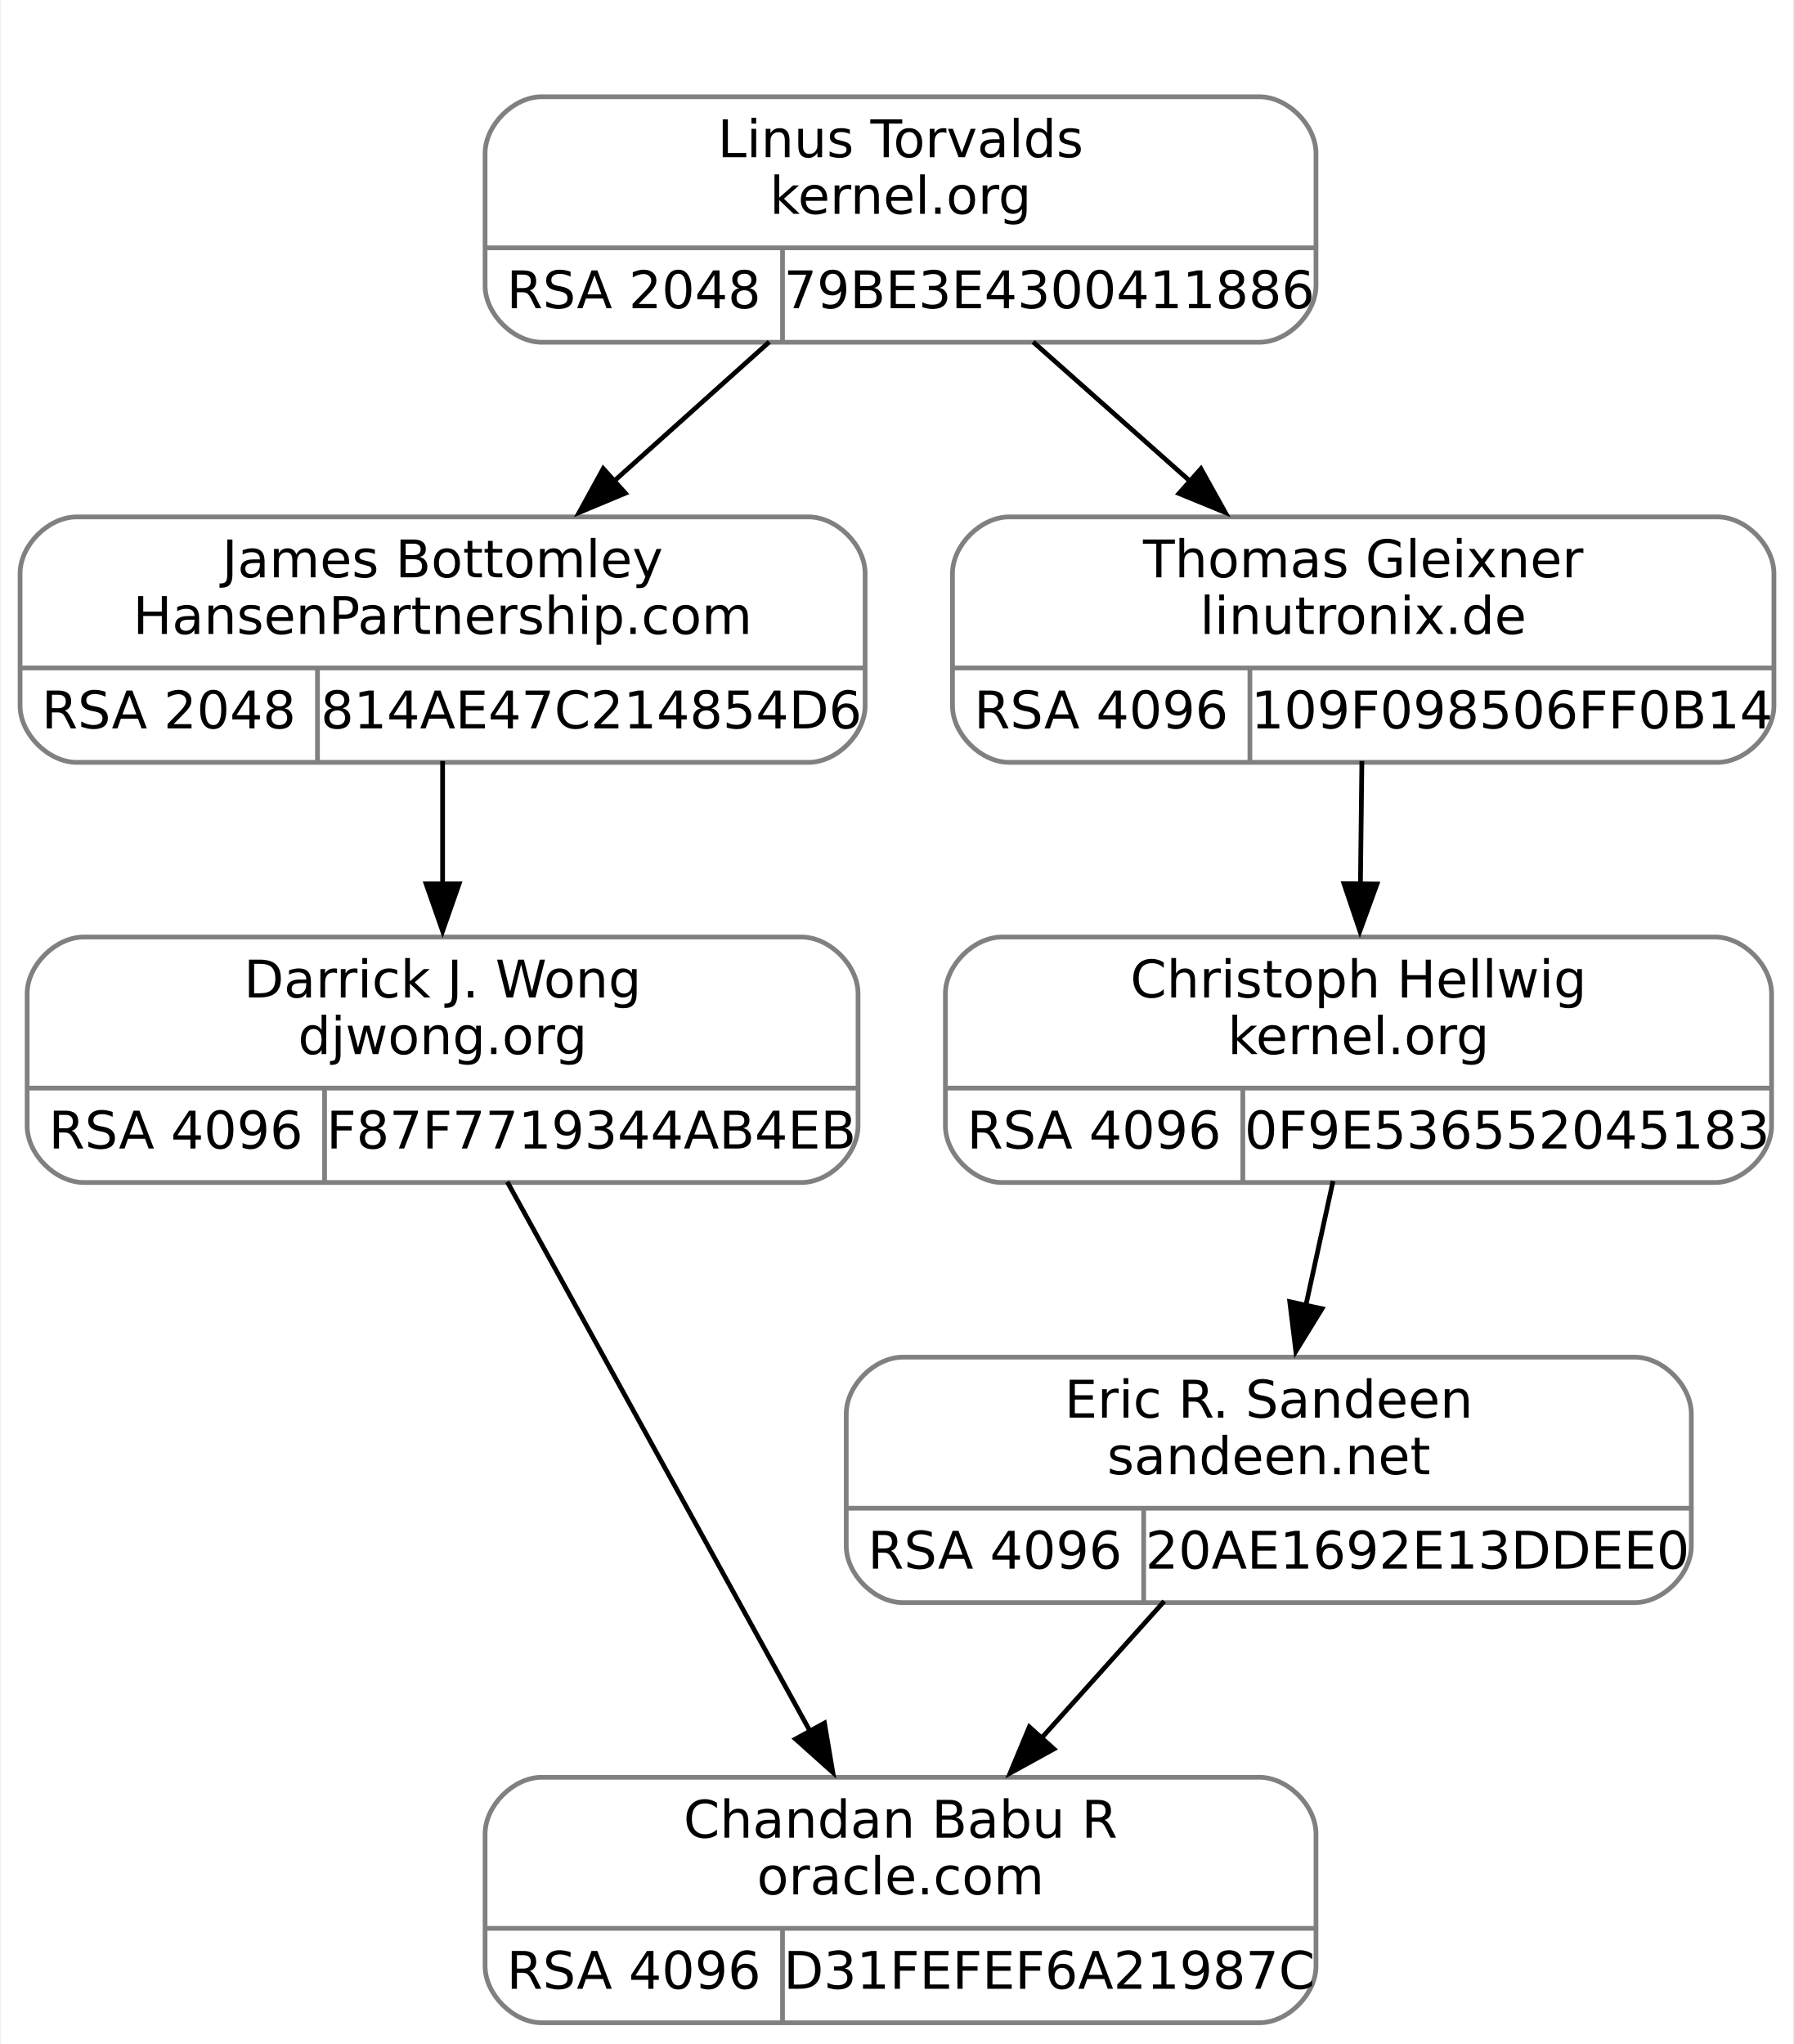
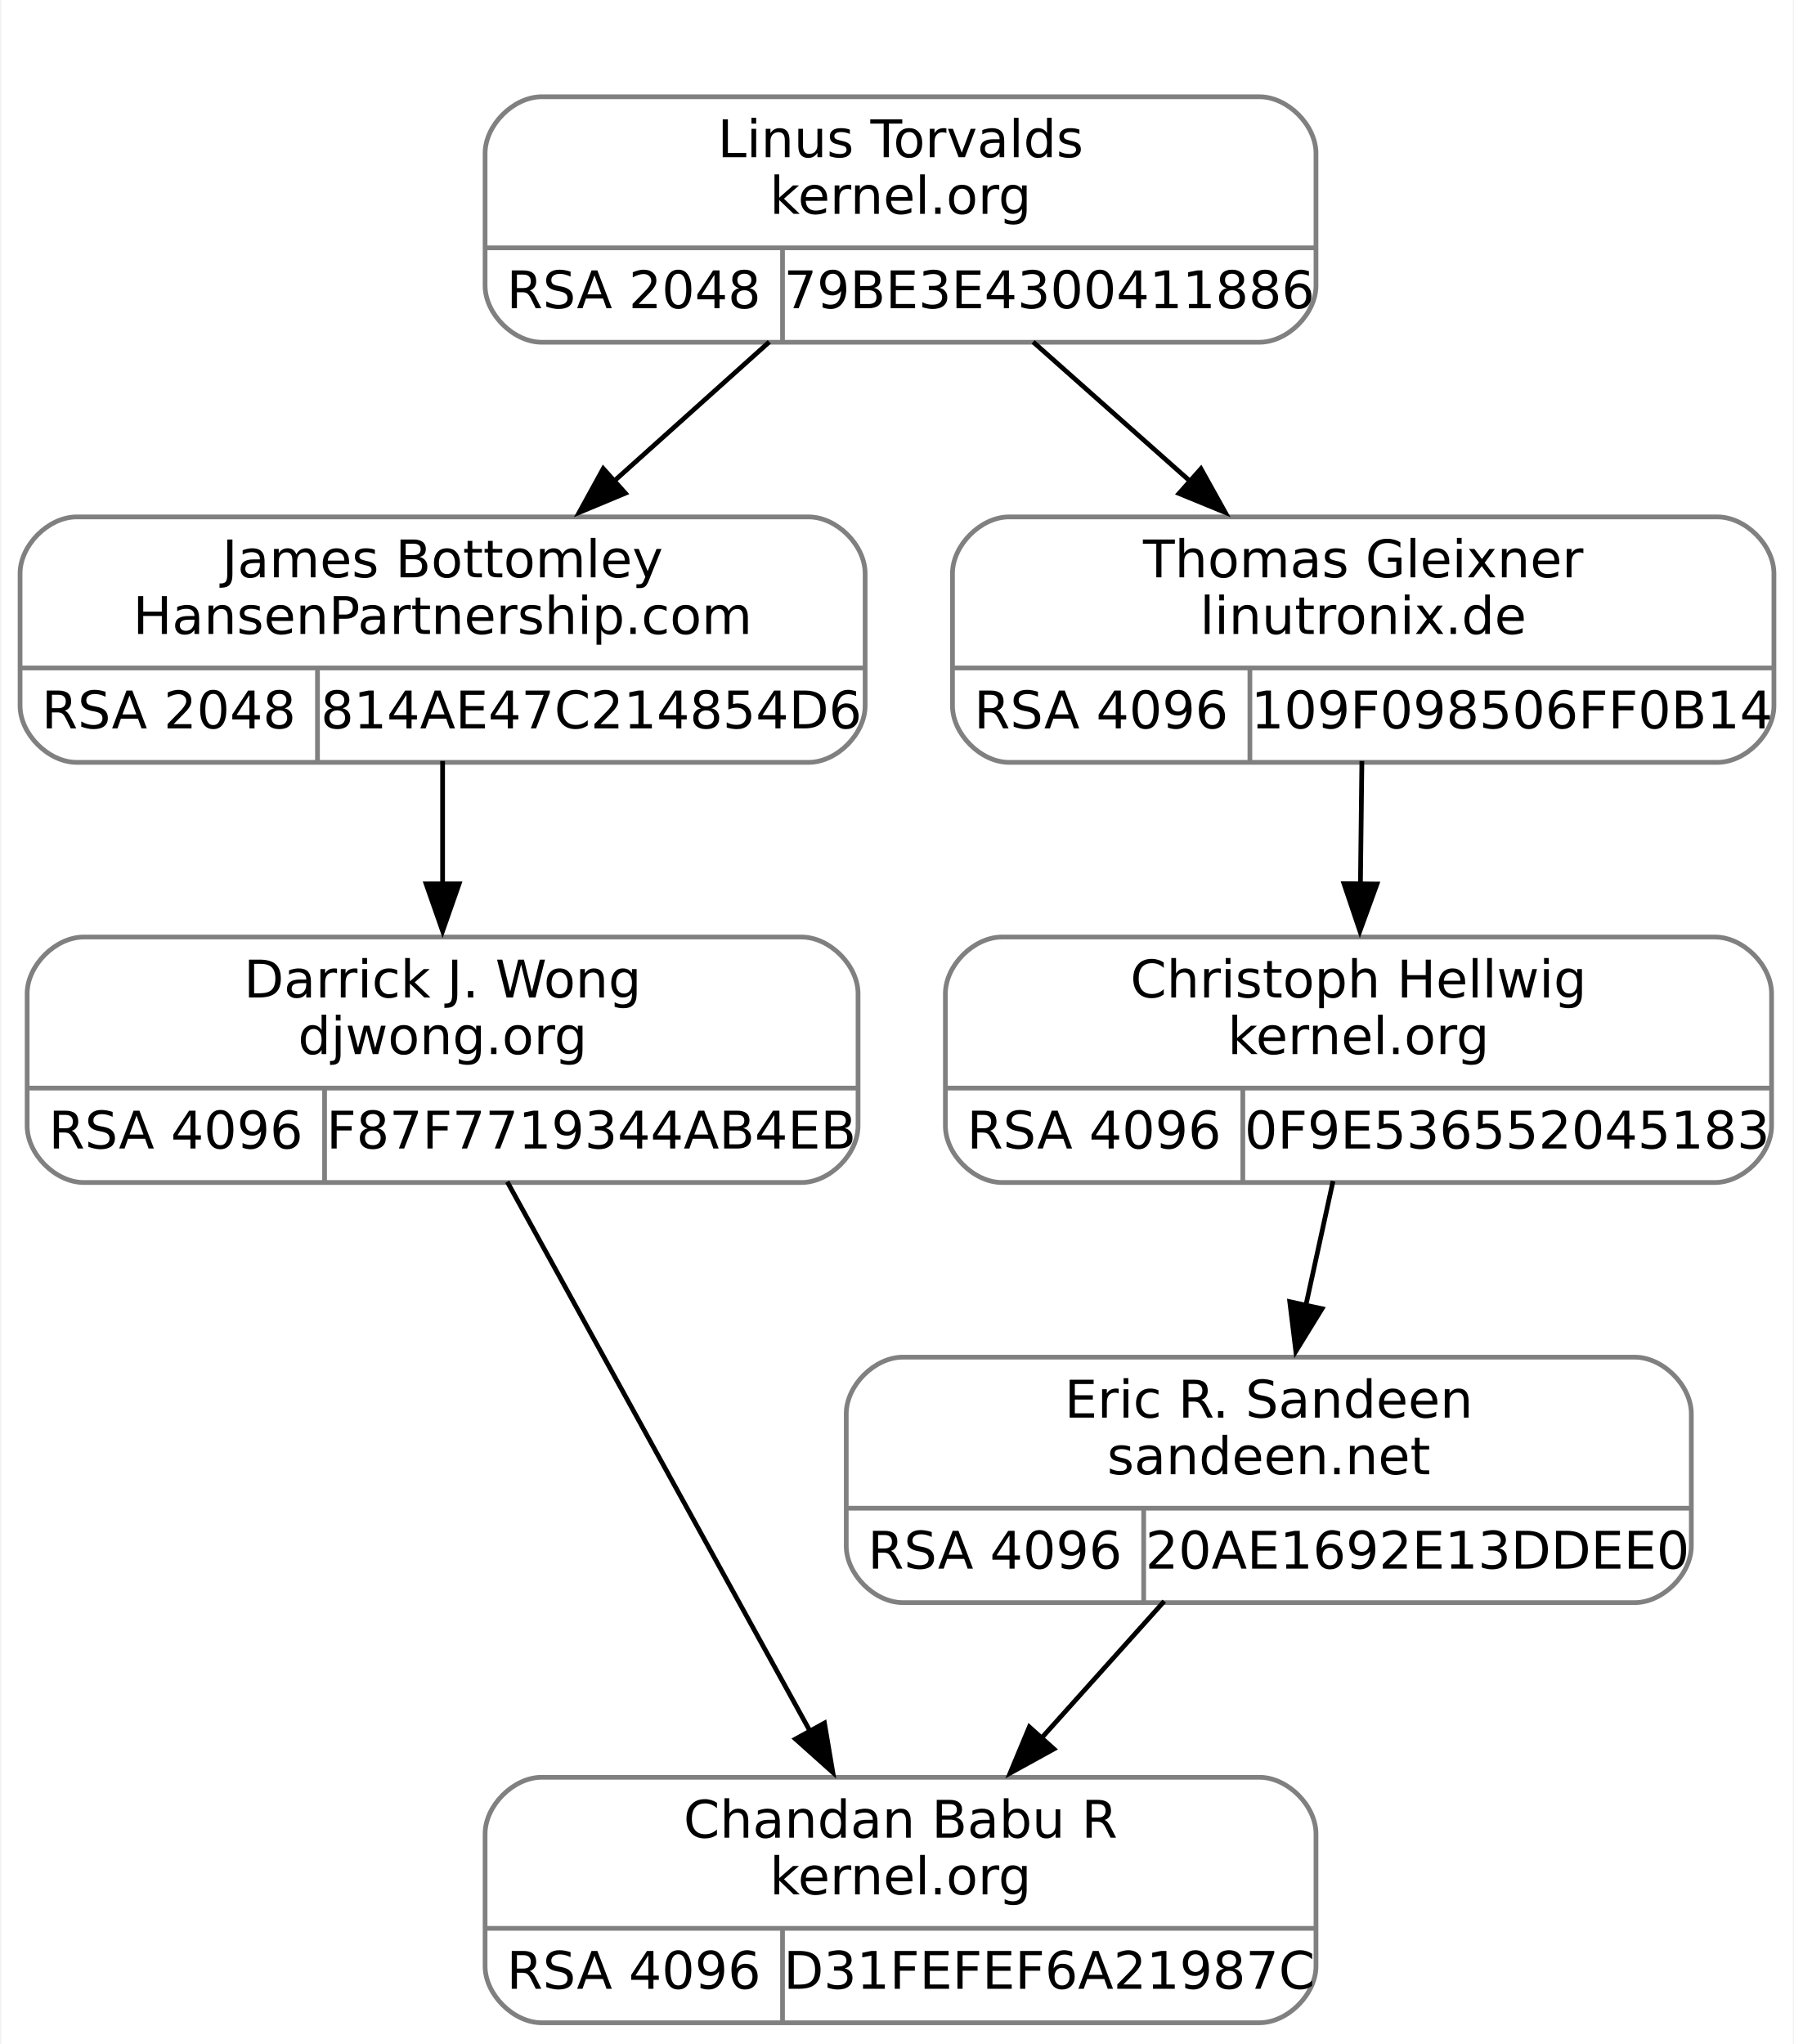
<svg xmlns="http://www.w3.org/2000/svg" width="380pt" height="433pt" viewBox="0.00 0.00 379.50 433.00">
  <g id="graph0" class="graph" transform="scale(1 1) rotate(0) translate(4 429)">
    <polygon fill="white" stroke="none" points="-4,4 -4,-429 375.5,-429 375.5,4 -4,4" />
    <g id="clust1" class="cluster">
      <polygon fill="none" stroke="white" points="90.5,-348 90.5,-417 282.5,-417 282.5,-348 90.5,-348" />
    </g>
    <g id="node1" class="node">
      <path fill="none" stroke="gray" d="M12,-267.5C12,-267.5 167,-267.5 167,-267.5 173,-267.5 179,-273.5 179,-279.5 179,-279.5 179,-307.5 179,-307.5 179,-313.5 173,-319.5 167,-319.5 167,-319.5 12,-319.5 12,-319.5 6,-319.5 0,-313.5 0,-307.5 0,-307.5 0,-279.5 0,-279.5 0,-273.5 6,-267.5 12,-267.5" />
      <text text-anchor="middle" x="89.5" y="-306.7" font-family="droid sans,dejavu sans,helvetica" font-size="11.00">James Bottomley</text>
      <text text-anchor="middle" x="89.5" y="-294.7" font-family="droid sans,dejavu sans,helvetica" font-size="11.00">HansenPartnership.com</text>
      <polyline fill="none" stroke="gray" points="0,-287.5 179,-287.5" />
      <text text-anchor="middle" x="31.5" y="-274.7" font-family="droid sans,dejavu sans,helvetica" font-size="11.00">RSA 2048</text>
      <polyline fill="none" stroke="gray" points="63,-267.5 63,-287.5" />
      <text text-anchor="middle" x="121" y="-274.7" font-family="droid sans,dejavu sans,helvetica" font-size="11.00">814AE47C214854D6</text>
    </g>
    <g id="node3" class="node">
      <path fill="none" stroke="gray" d="M13.5,-178.5C13.5,-178.5 165.5,-178.5 165.5,-178.5 171.5,-178.5 177.5,-184.5 177.5,-190.5 177.5,-190.5 177.5,-218.5 177.5,-218.5 177.5,-224.5 171.5,-230.5 165.5,-230.5 165.5,-230.5 13.5,-230.5 13.5,-230.5 7.5,-230.5 1.5,-224.5 1.5,-218.5 1.5,-218.5 1.5,-190.5 1.5,-190.5 1.5,-184.5 7.5,-178.5 13.5,-178.5" />
      <text text-anchor="middle" x="89.5" y="-217.7" font-family="droid sans,dejavu sans,helvetica" font-size="11.00">Darrick J. Wong</text>
      <text text-anchor="middle" x="89.5" y="-205.7" font-family="droid sans,dejavu sans,helvetica" font-size="11.00">djwong.org</text>
      <polyline fill="none" stroke="gray" points="1.5,-198.5 177.5,-198.5" />
      <text text-anchor="middle" x="33" y="-185.7" font-family="droid sans,dejavu sans,helvetica" font-size="11.00">RSA 4096</text>
      <polyline fill="none" stroke="gray" points="64.5,-178.5 64.5,-198.5" />
      <text text-anchor="middle" x="121" y="-185.7" font-family="droid sans,dejavu sans,helvetica" font-size="11.00">F87F7719344AB4EB</text>
    </g>
    <g id="edge2" class="edge">
      <path fill="none" stroke="black" d="M89.5,-267.8C89.5,-259.63 89.5,-250.36 89.5,-241.51" />
      <polygon fill="black" stroke="black" points="93,-241.77 89.5,-231.77 86,-241.77 93,-241.77" />
    </g>
    <g id="node2" class="node">
      <path fill="none" stroke="gray" d="M110.5,-356.5C110.5,-356.5 262.5,-356.5 262.5,-356.5 268.5,-356.5 274.5,-362.5 274.5,-368.5 274.5,-368.5 274.5,-396.5 274.5,-396.5 274.5,-402.5 268.5,-408.5 262.5,-408.5 262.5,-408.5 110.5,-408.5 110.5,-408.5 104.5,-408.5 98.5,-402.5 98.5,-396.5 98.5,-396.5 98.5,-368.5 98.5,-368.5 98.5,-362.5 104.5,-356.5 110.5,-356.5" />
      <text text-anchor="middle" x="186.5" y="-395.7" font-family="droid sans,dejavu sans,helvetica" font-size="11.00">Linus Torvalds</text>
      <text text-anchor="middle" x="186.5" y="-383.7" font-family="droid sans,dejavu sans,helvetica" font-size="11.00">kernel.org</text>
      <polyline fill="none" stroke="gray" points="98.5,-376.5 274.5,-376.5" />
      <text text-anchor="middle" x="130" y="-363.7" font-family="droid sans,dejavu sans,helvetica" font-size="11.00">RSA 2048</text>
      <polyline fill="none" stroke="gray" points="161.5,-356.5 161.5,-376.5" />
      <text text-anchor="middle" x="218" y="-363.7" font-family="droid sans,dejavu sans,helvetica" font-size="11.00">79BE3E4300411886</text>
    </g>
    <g id="edge1" class="edge">
      <path fill="none" stroke="black" d="M158.7,-356.57C148.46,-347.38 136.69,-336.82 125.8,-327.06" />
      <polygon fill="black" stroke="black" points="128.21,-324.52 118.43,-320.44 123.53,-329.73 128.21,-324.52" />
    </g>
    <g id="node5" class="node">
      <path fill="none" stroke="gray" d="M209.5,-267.5C209.5,-267.5 359.5,-267.5 359.5,-267.5 365.5,-267.5 371.5,-273.5 371.5,-279.5 371.5,-279.5 371.5,-307.5 371.5,-307.5 371.5,-313.5 365.5,-319.5 359.5,-319.5 359.5,-319.5 209.5,-319.5 209.5,-319.5 203.5,-319.5 197.5,-313.5 197.5,-307.5 197.5,-307.5 197.5,-279.5 197.5,-279.5 197.5,-273.5 203.5,-267.5 209.5,-267.5" />
      <text text-anchor="middle" x="284.5" y="-306.7" font-family="droid sans,dejavu sans,helvetica" font-size="11.00">Thomas Gleixner</text>
      <text text-anchor="middle" x="284.5" y="-294.7" font-family="droid sans,dejavu sans,helvetica" font-size="11.00">linutronix.de</text>
      <polyline fill="none" stroke="gray" points="197.5,-287.5 371.5,-287.5" />
      <text text-anchor="middle" x="229" y="-274.7" font-family="droid sans,dejavu sans,helvetica" font-size="11.00">RSA 4096</text>
      <polyline fill="none" stroke="gray" points="260.5,-267.5 260.5,-287.5" />
      <text text-anchor="middle" x="316" y="-274.7" font-family="droid sans,dejavu sans,helvetica" font-size="11.00">109F098506FF0B14</text>
    </g>
    <g id="edge4" class="edge">
      <path fill="none" stroke="black" d="M214.58,-356.57C224.94,-347.38 236.82,-336.82 247.83,-327.06" />
      <polygon fill="black" stroke="black" points="250.13,-329.7 255.28,-320.44 245.48,-324.46 250.13,-329.7" />
    </g>
    <g id="node4" class="node">
      <path fill="none" stroke="gray" d="M110.5,-0.5C110.5,-0.5 262.5,-0.5 262.5,-0.5 268.5,-0.5 274.5,-6.5 274.5,-12.5 274.5,-12.5 274.5,-40.5 274.5,-40.5 274.5,-46.5 268.5,-52.5 262.5,-52.5 262.5,-52.5 110.5,-52.5 110.5,-52.5 104.5,-52.5 98.5,-46.5 98.5,-40.5 98.5,-40.5 98.5,-12.5 98.5,-12.5 98.5,-6.5 104.5,-0.5 110.5,-0.5" />
      <text text-anchor="middle" x="186.5" y="-39.7" font-family="droid sans,dejavu sans,helvetica" font-size="11.00">Chandan Babu R</text>
-       <text text-anchor="middle" x="186.5" y="-27.7" font-family="droid sans,dejavu sans,helvetica" font-size="11.00">oracle.com</text>
+       <text text-anchor="middle" x="186.5" y="-27.7" font-family="droid sans,dejavu sans,helvetica" font-size="11.00">kernel.org</text>
      <polyline fill="none" stroke="gray" points="98.5,-20.5 274.5,-20.5" />
      <text text-anchor="middle" x="130" y="-7.7" font-family="droid sans,dejavu sans,helvetica" font-size="11.00">RSA 4096</text>
      <polyline fill="none" stroke="gray" points="161.5,-0.5 161.5,-20.5" />
      <text text-anchor="middle" x="218" y="-7.7" font-family="droid sans,dejavu sans,helvetica" font-size="11.00">D31FEFEF6A21987C</text>
    </g>
    <g id="edge3" class="edge">
      <path fill="none" stroke="black" d="M103.19,-178.66C119.95,-148.26 148.41,-96.61 167.33,-62.27" />
      <polygon fill="black" stroke="black" points="170.39,-63.99 172.15,-53.54 164.25,-60.61 170.39,-63.99" />
    </g>
    <g id="node6" class="node">
      <path fill="none" stroke="gray" d="M208,-178.5C208,-178.5 359,-178.5 359,-178.5 365,-178.5 371,-184.5 371,-190.5 371,-190.5 371,-218.5 371,-218.5 371,-224.5 365,-230.5 359,-230.5 359,-230.5 208,-230.5 208,-230.5 202,-230.5 196,-224.5 196,-218.5 196,-218.5 196,-190.5 196,-190.5 196,-184.5 202,-178.5 208,-178.5" />
      <text text-anchor="middle" x="283.5" y="-217.7" font-family="droid sans,dejavu sans,helvetica" font-size="11.00">Christoph Hellwig</text>
      <text text-anchor="middle" x="283.5" y="-205.7" font-family="droid sans,dejavu sans,helvetica" font-size="11.00">kernel.org</text>
      <polyline fill="none" stroke="gray" points="196,-198.5 371,-198.5" />
      <text text-anchor="middle" x="227.5" y="-185.7" font-family="droid sans,dejavu sans,helvetica" font-size="11.00">RSA 4096</text>
      <polyline fill="none" stroke="gray" points="259,-178.5 259,-198.5" />
      <text text-anchor="middle" x="315" y="-185.7" font-family="droid sans,dejavu sans,helvetica" font-size="11.00">0F9E536552045183</text>
    </g>
    <g id="edge5" class="edge">
      <path fill="none" stroke="black" d="M284.22,-267.8C284.12,-259.63 284.02,-250.36 283.91,-241.51" />
      <polygon fill="black" stroke="black" points="287.42,-241.73 283.8,-231.77 280.42,-241.81 287.42,-241.73" />
    </g>
    <g id="node7" class="node">
      <path fill="none" stroke="gray" d="M187,-89.5C187,-89.5 342,-89.5 342,-89.5 348,-89.5 354,-95.5 354,-101.5 354,-101.5 354,-129.5 354,-129.5 354,-135.5 348,-141.5 342,-141.5 342,-141.5 187,-141.5 187,-141.5 181,-141.5 175,-135.5 175,-129.5 175,-129.5 175,-101.5 175,-101.5 175,-95.5 181,-89.5 187,-89.5" />
      <text text-anchor="middle" x="264.5" y="-128.7" font-family="droid sans,dejavu sans,helvetica" font-size="11.00">Eric R. Sandeen</text>
      <text text-anchor="middle" x="264.5" y="-116.7" font-family="droid sans,dejavu sans,helvetica" font-size="11.00">sandeen.net</text>
      <polyline fill="none" stroke="gray" points="175,-109.5 354,-109.5" />
      <text text-anchor="middle" x="206.5" y="-96.7" font-family="droid sans,dejavu sans,helvetica" font-size="11.00">RSA 4096</text>
      <polyline fill="none" stroke="gray" points="238,-89.5 238,-109.5" />
      <text text-anchor="middle" x="296" y="-96.7" font-family="droid sans,dejavu sans,helvetica" font-size="11.00">20AE1692E13DDEE0</text>
    </g>
    <g id="edge6" class="edge">
      <path fill="none" stroke="black" d="M278.11,-178.8C276.3,-170.54 274.25,-161.15 272.3,-152.22" />
      <polygon fill="black" stroke="black" points="275.78,-151.76 270.23,-142.74 268.94,-153.25 275.78,-151.76" />
    </g>
    <g id="edge7" class="edge">
      <path fill="none" stroke="black" d="M242.36,-89.8C234.21,-80.71 224.84,-70.26 216.13,-60.55" />
      <polygon fill="black" stroke="black" points="218.99,-58.5 209.71,-53.39 213.78,-63.17 218.99,-58.5" />
    </g>
  </g>
</svg>
